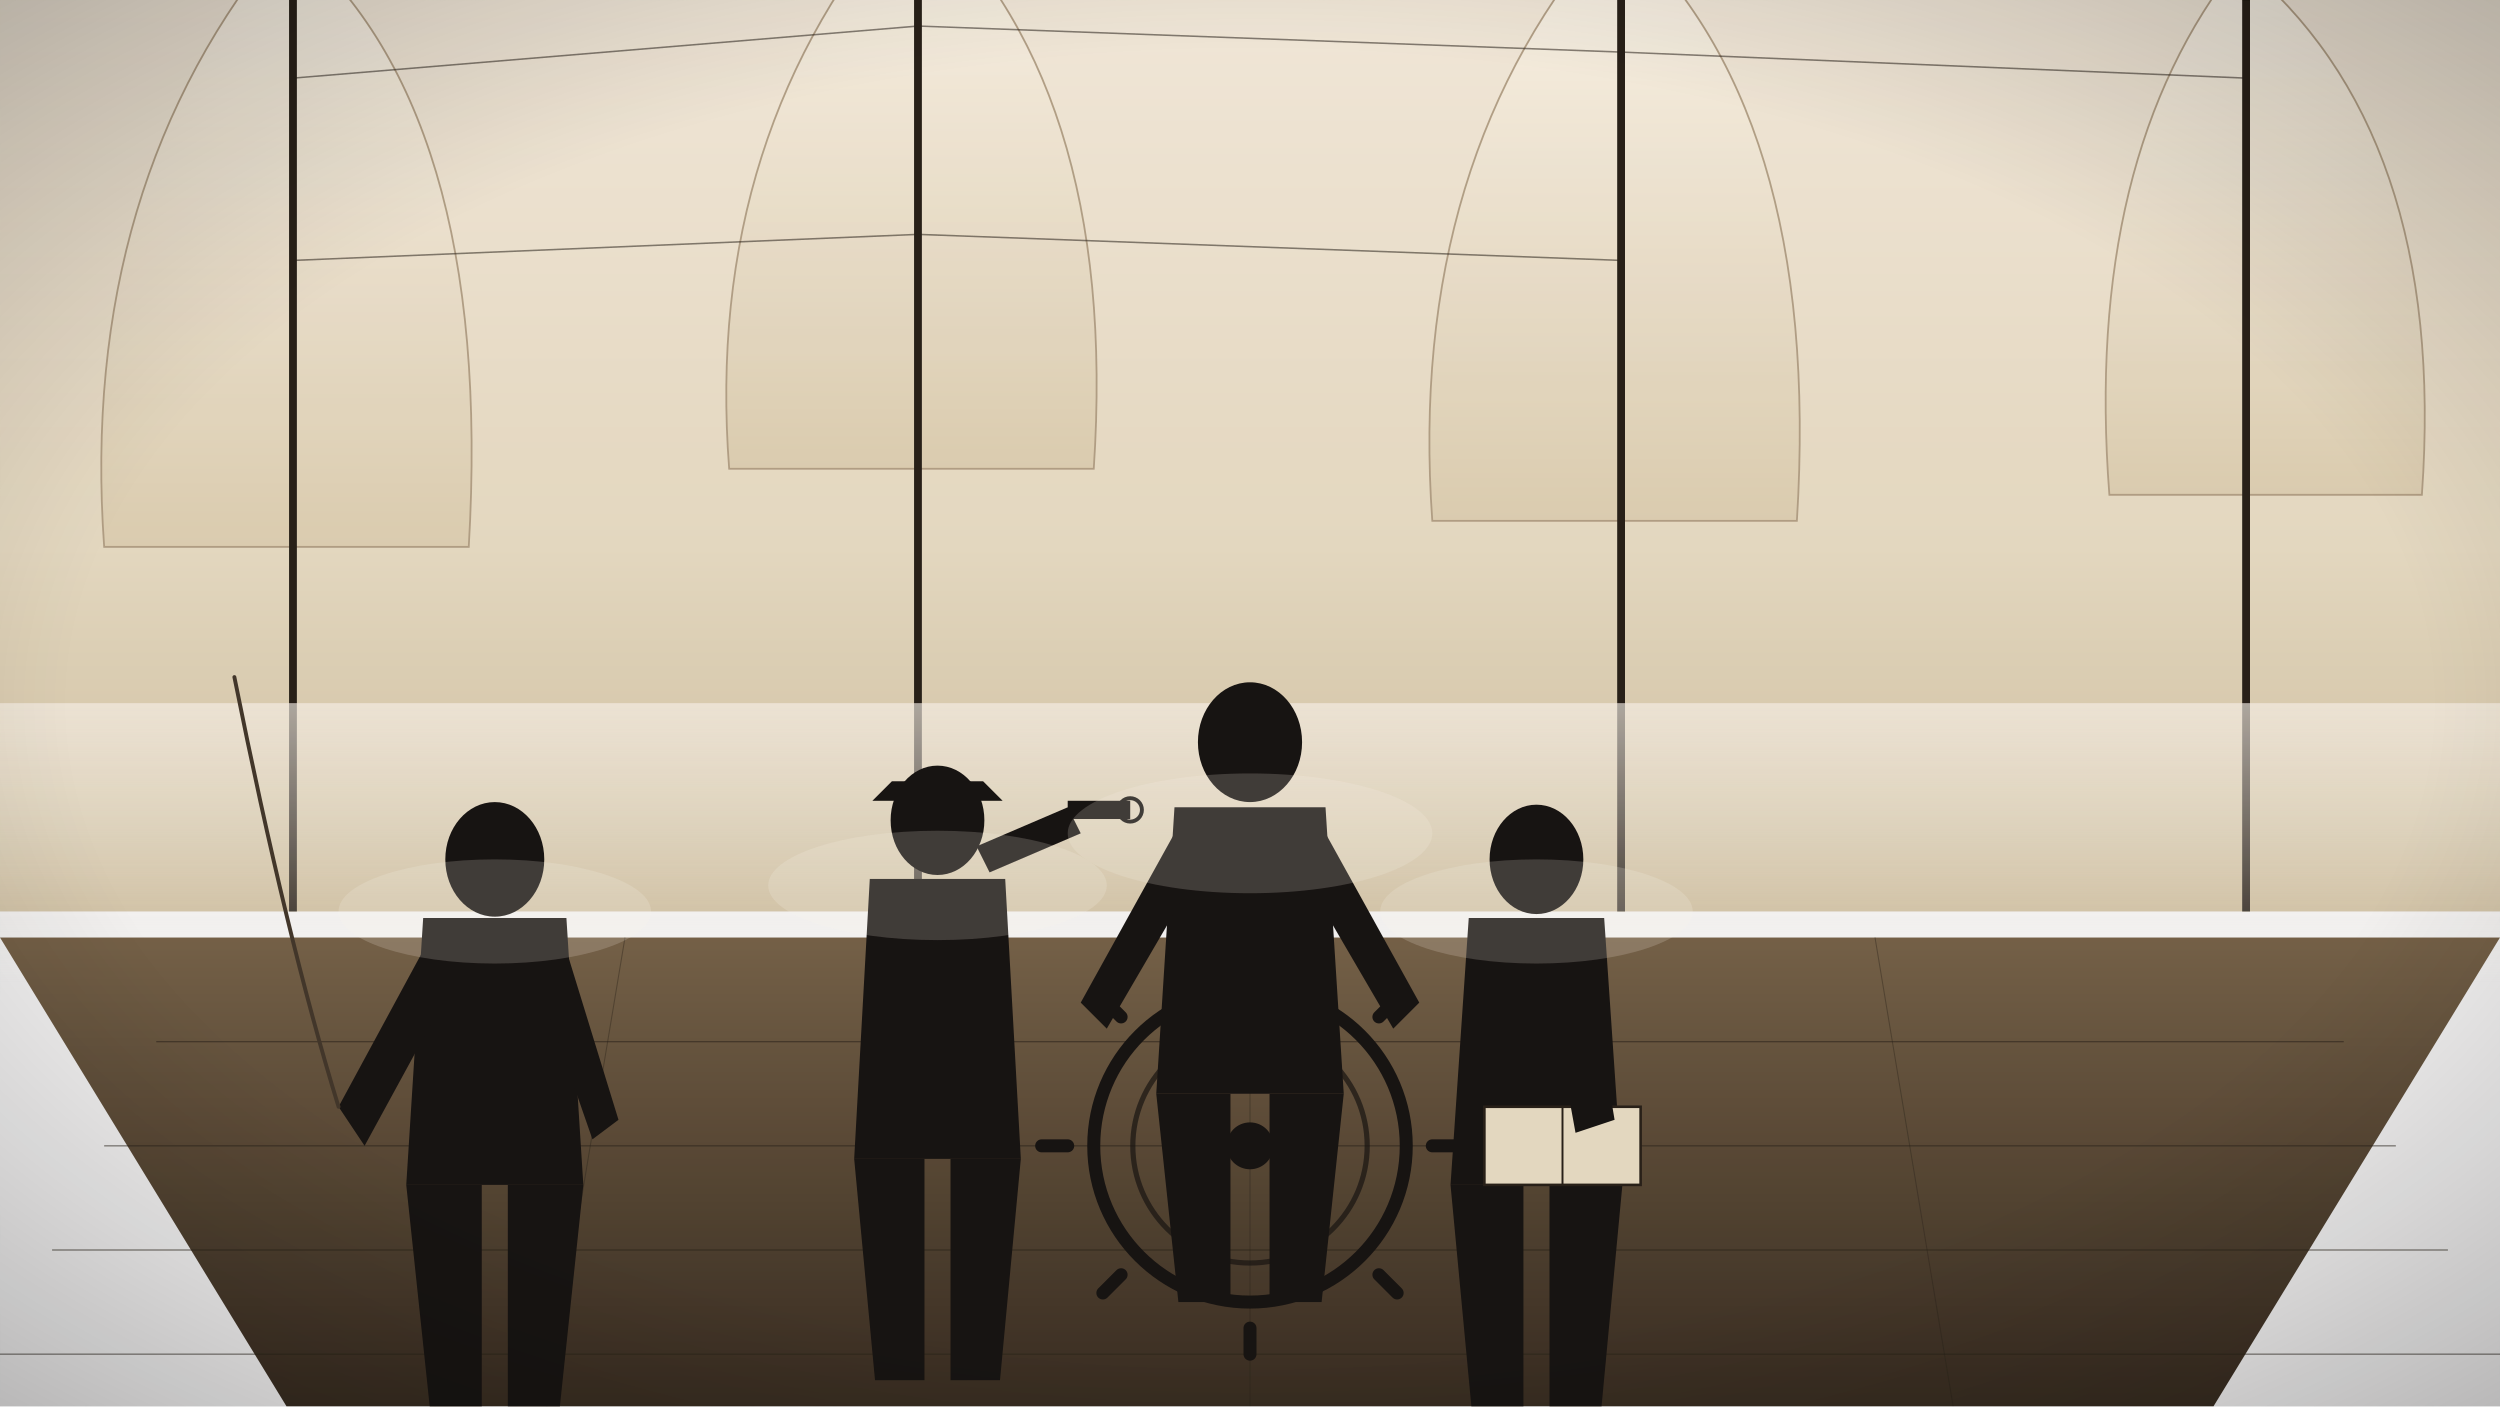
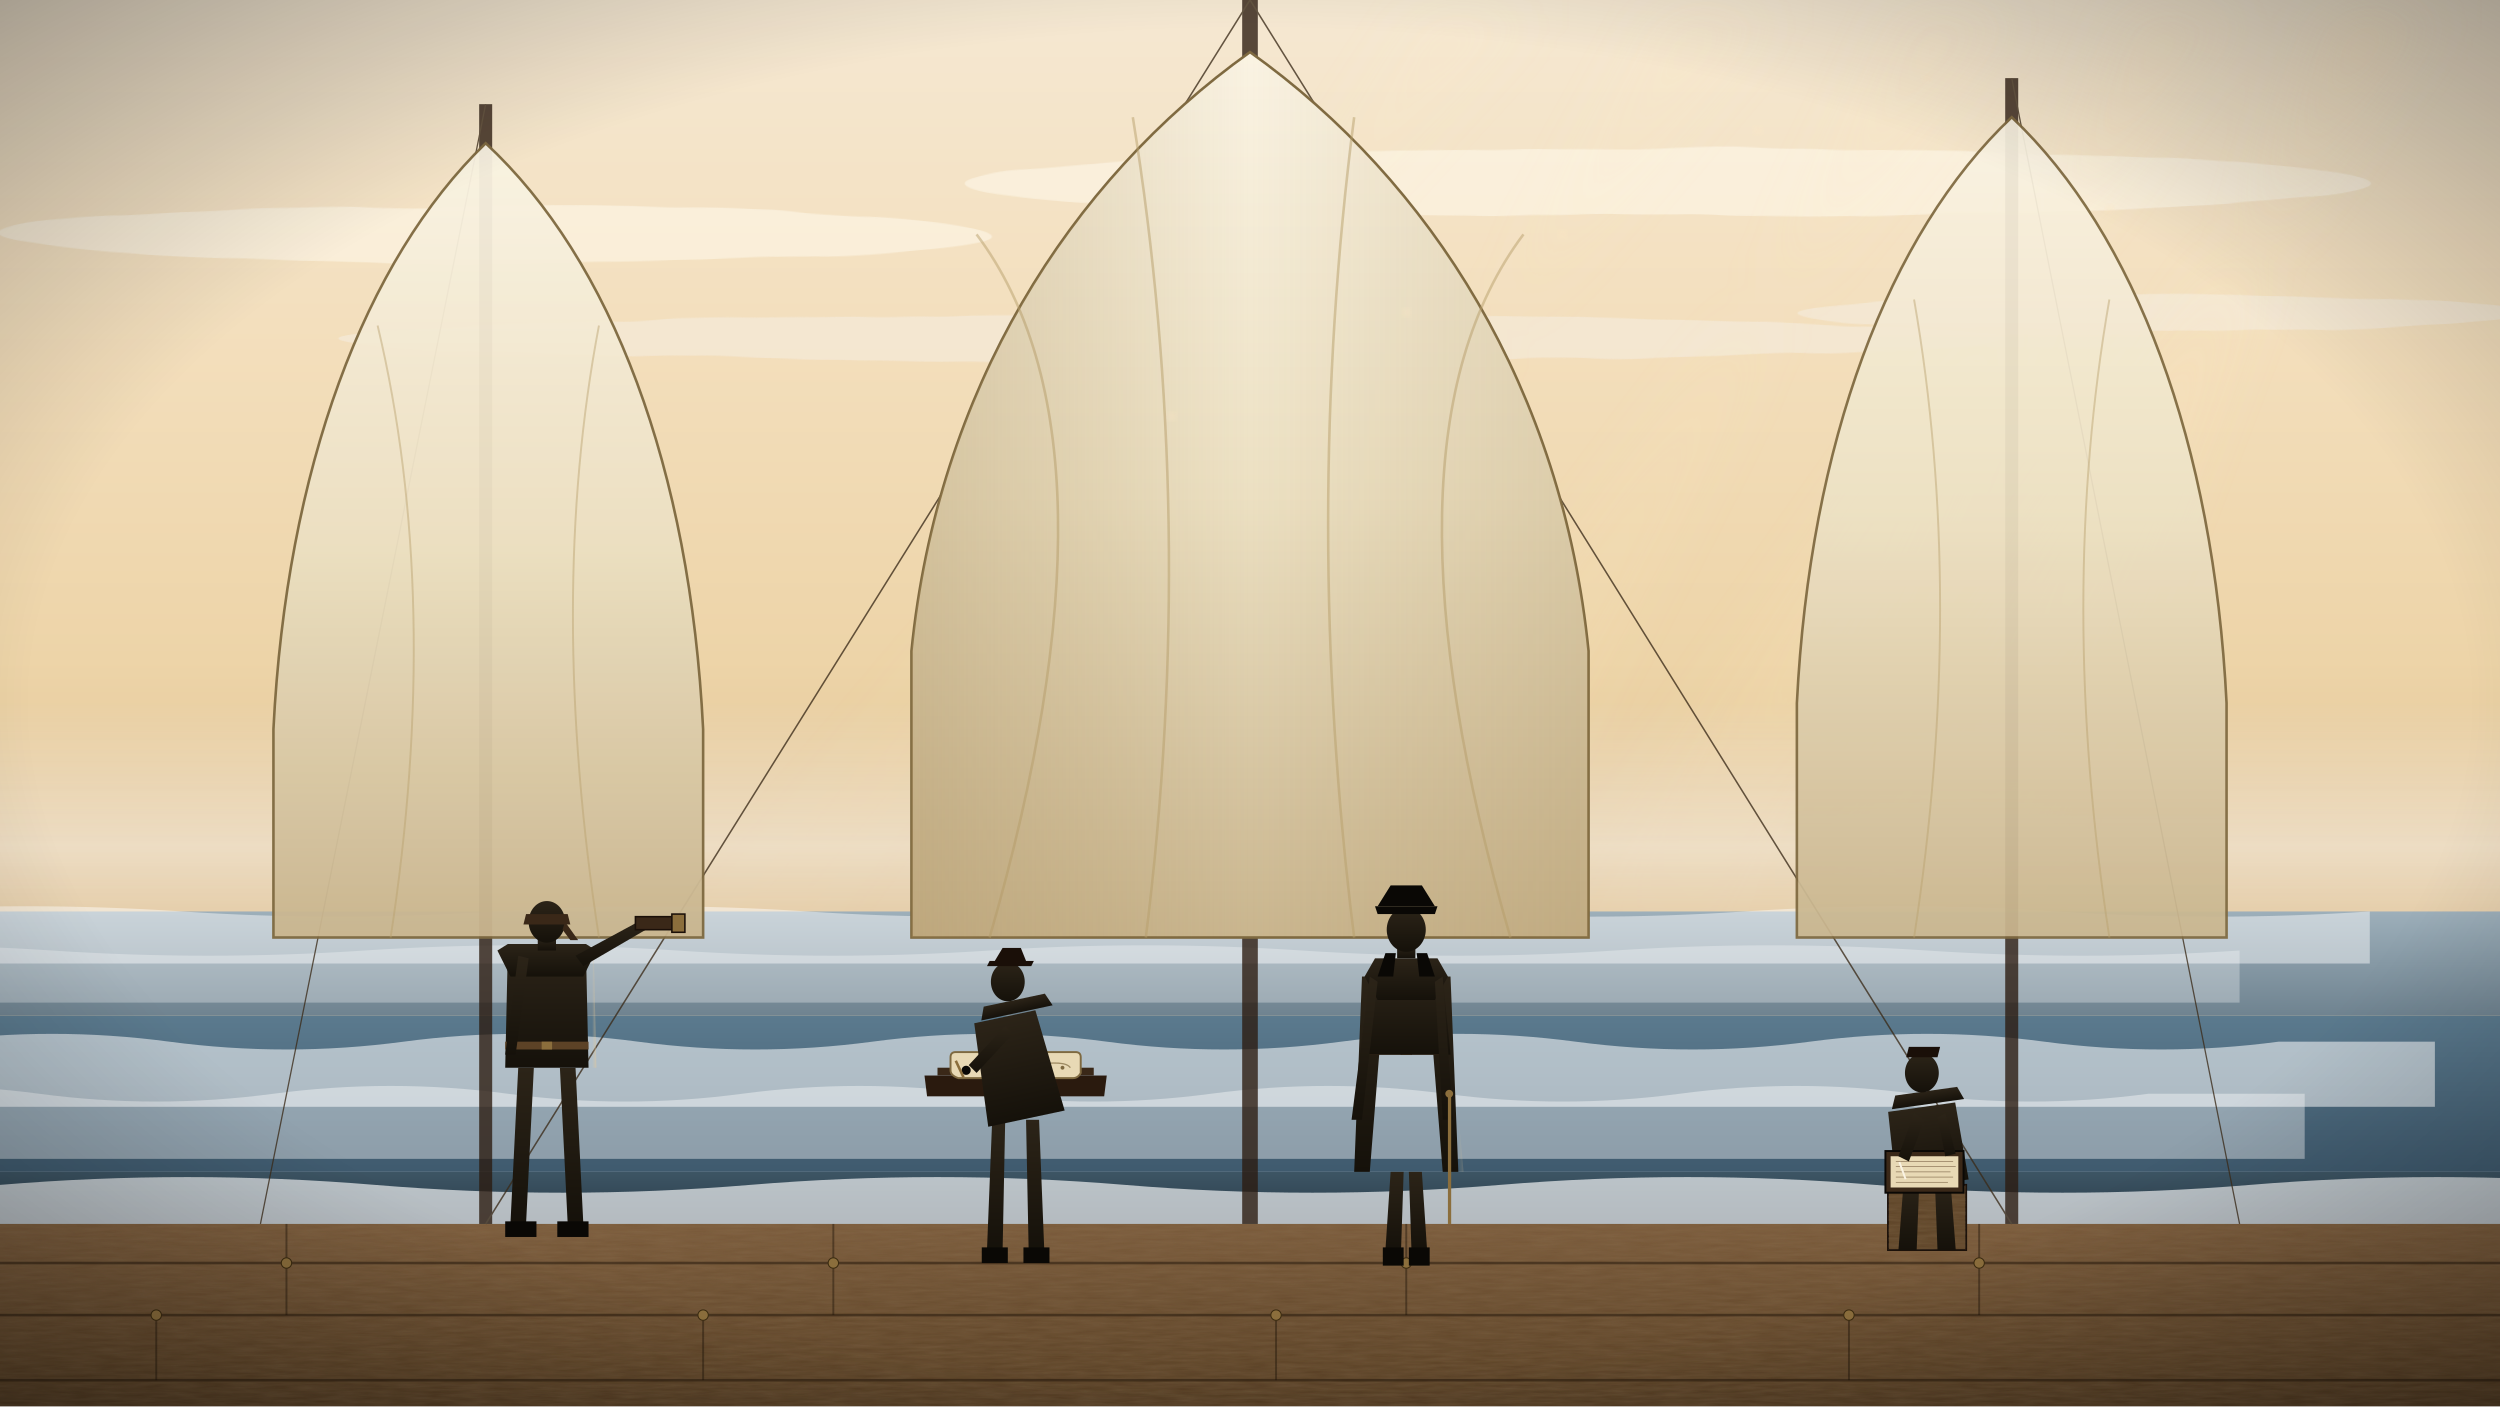
- <svg xmlns="http://www.w3.org/2000/svg" viewBox="0 0 1920 1080" preserveAspectRatio="xMidYMid slice" role="img" aria-label="Scene 02A — Crew on deck">
+ <svg xmlns="http://www.w3.org/2000/svg" viewBox="0 0 1920 1080" preserveAspectRatio="xMidYMid slice" role="img" aria-label="Scene 02A — Crew on deck (Cartoon Saloon pilot)">
  <defs>
-     <linearGradient id="sky02a" x1="0%" y1="0%" x2="0%" y2="100%">
-       <stop offset="0%" stop-color="#EFE6D6" />
-       <stop offset="60%" stop-color="#E2D6BD" />
-       <stop offset="100%" stop-color="#C8B998" />
-     </linearGradient>
-     <linearGradient id="deck02a" x1="0%" y1="0%" x2="0%" y2="100%">
-       <stop offset="0%" stop-color="#6E5A40" />
-       <stop offset="100%" stop-color="#2F2418" />
-     </linearGradient>
-     <linearGradient id="sail02a" x1="0%" y1="0%" x2="0%" y2="100%">
-       <stop offset="0%" stop-color="#FAF4E9" />
-       <stop offset="100%" stop-color="#D8C9AB" />
-     </linearGradient>
-     <linearGradient id="haze02a" x1="0%" y1="0%" x2="0%" y2="100%">
-       <stop offset="0%" stop-color="#F5EFE6" stop-opacity="0.65" />
+     <linearGradient id="s02_sky" x1="0%" y1="0%" x2="0%" y2="100%">
+       <stop offset="0%" stop-color="#F5E8D2" />
+       <stop offset="35%" stop-color="#F3DEBB" />
+       <stop offset="65%" stop-color="#EDD4A8" />
+       <stop offset="100%" stop-color="#D9B98A" />
+     </linearGradient>
+     <linearGradient id="s02_seaFar" x1="0%" y1="0%" x2="0%" y2="100%">
+       <stop offset="0%" stop-color="#9DAFBA" />
+       <stop offset="100%" stop-color="#6F8390" />
+     </linearGradient>
+     <linearGradient id="s02_seaMid" x1="0%" y1="0%" x2="0%" y2="100%">
+       <stop offset="0%" stop-color="#5B7A8E" />
+       <stop offset="100%" stop-color="#3F5A6E" />
+     </linearGradient>
+     <linearGradient id="s02_seaClose" x1="0%" y1="0%" x2="0%" y2="100%">
+       <stop offset="0%" stop-color="#3D5564" />
+       <stop offset="100%" stop-color="#1F2E3C" />
+     </linearGradient>
+     <linearGradient id="s02_deck" x1="0%" y1="0%" x2="0%" y2="100%">
+       <stop offset="0%" stop-color="#7A5A3A" />
+       <stop offset="60%" stop-color="#5C4226" />
+       <stop offset="100%" stop-color="#3E2C18" />
+     </linearGradient>
+     <linearGradient id="s02_sail" x1="0%" y1="0%" x2="0%" y2="100%">
+       <stop offset="0%" stop-color="#FAF3E3" />
+       <stop offset="50%" stop-color="#ECE0C2" />
+       <stop offset="100%" stop-color="#C9B58E" />
+     </linearGradient>
+     <linearGradient id="s02_sailShadow" x1="0%" y1="0%" x2="100%" y2="0%">
+       <stop offset="0%" stop-color="#A88D5C" stop-opacity="0.35" />
+       <stop offset="50%" stop-color="#A88D5C" stop-opacity="0" />
+       <stop offset="100%" stop-color="#A88D5C" stop-opacity="0.25" />
+     </linearGradient>
+     <linearGradient id="s02_rays" x1="100%" y1="0%" x2="20%" y2="100%">
+       <stop offset="0%" stop-color="#FFE9C2" stop-opacity="0.55" />
+       <stop offset="60%" stop-color="#FFE9C2" stop-opacity="0.15" />
+       <stop offset="100%" stop-color="#FFE9C2" stop-opacity="0" />
+     </linearGradient>
+     <linearGradient id="s02_char" x1="0%" y1="0%" x2="0%" y2="100%">
+       <stop offset="0%" stop-color="#2C2418" />
+       <stop offset="100%" stop-color="#15110A" />
+     </linearGradient>
+     <linearGradient id="s02_charRim" x1="100%" y1="0%" x2="0%" y2="0%">
+       <stop offset="0%" stop-color="#E8C896" stop-opacity="0.5" />
+       <stop offset="40%" stop-color="#E8C896" stop-opacity="0" />
+     </linearGradient>
+     <linearGradient id="s02_haze" x1="0%" y1="0%" x2="0%" y2="100%">
+       <stop offset="0%" stop-color="#F5EFE6" stop-opacity="0" />
+       <stop offset="50%" stop-color="#F5EFE6" stop-opacity="0.55" />
      <stop offset="100%" stop-color="#F5EFE6" stop-opacity="0" />
    </linearGradient>
-     <filter id="painterly02a" x="0%" y="0%" width="100%" height="100%">
-       <feTurbulence type="fractalNoise" baseFrequency="0.013" numOctaves="2" seed="9" />
-       <feDisplacementMap in="SourceGraphic" scale="2.5" />
-     </filter>
-     <radialGradient id="vig02a" cx="50%" cy="50%" r="78%">
-       <stop offset="60%" stop-color="#000" stop-opacity="0" />
-       <stop offset="100%" stop-color="#000" stop-opacity="0.3" />
+     <filter id="s02_woodGrain" x="0%" y="0%" width="100%" height="100%">
+       <feTurbulence type="fractalNoise" baseFrequency="0.04 0.4" numOctaves="3" seed="7" />
+       <feColorMatrix values="0 0 0 0 0.32  0 0 0 0 0.22  0 0 0 0 0.12  0 0 0 0.45 0" />
+       <feComposite in2="SourceGraphic" operator="in" />
+     </filter>
+     <filter id="s02_painterly" x="-5%" y="-5%" width="110%" height="110%">
+       <feTurbulence type="fractalNoise" baseFrequency="0.008" numOctaves="3" seed="13" />
+       <feDisplacementMap in="SourceGraphic" scale="6" />
+     </filter>
+     <filter id="s02_softGlow" x="-50%" y="-50%" width="200%" height="200%">
+       <feGaussianBlur stdDeviation="3" />
+     </filter>
+     <filter id="s02_rayBlur" x="-50%" y="-50%" width="200%" height="200%">
+       <feGaussianBlur stdDeviation="22" />
+     </filter>
+     <path id="s02_waveBack" d="M 0,0 Q 120,-8 240,0 T 480,0 T 720,0 T 960,0 T 1200,0 T 1440,0 T 1680,0 T 1920,0 L 1920,40 L 0,40 Z" />
+     <path id="s02_waveMid" d="M 0,0 Q 90,-12 180,0 T 360,0 T 540,0 T 720,0 T 900,0 T 1080,0 T 1260,0 T 1440,0 T 1620,0 T 1800,0 L 1920,0 L 1920,50 L 0,50 Z" />
+     <circle id="s02_dust" r="2" fill="#FFE9C2" filter="url(#s02_softGlow)" />
+   </defs>
+   <rect width="1920" height="780" fill="url(#s02_sky)" />
+   <g opacity="0.5" filter="url(#s02_painterly)">
+     <ellipse cx="380" cy="180" rx="380" ry="22" fill="#FFFBEF" />
+     <ellipse cx="1280" cy="140" rx="540" ry="26" fill="#FFFBEF" />
+     <ellipse cx="900" cy="260" rx="640" ry="18" fill="#F5EFE6" />
+     <ellipse cx="1660" cy="240" rx="280" ry="14" fill="#F5EFE6" />
+   </g>
+   <g filter="url(#s02_rayBlur)" opacity="0.85">
+     <polygon points="1900,-50 1820,-50 1400,1080 1100,1080" fill="url(#s02_rays)" />
+     <polygon points="1750,-50 1670,-50 1180,1080 920,1080" fill="url(#s02_rays)" opacity="0.7" />
+     <polygon points="1580,-50 1500,-50 940,1080 700,1080" fill="url(#s02_rays)" opacity="0.55" />
+     <polygon points="1400,-50 1320,-50 680,1080 460,1080" fill="url(#s02_rays)" opacity="0.4" />
+     <polygon points="1220,-50 1140,-50 380,1080 200,1080" fill="url(#s02_rays)" opacity="0.25" />
+   </g>
+   <rect x="0" y="540" width="1920" height="220" fill="url(#s02_haze)" />
+   <rect x="0" y="700" width="1920" height="80" fill="url(#s02_seaFar)" />
+   <use href="#s02_waveBack" x="-100" y="700" fill="#FFFFFF" opacity="0.45">
+     <animate attributeName="x" values="-100;-340;-100" dur="22s" repeatCount="indefinite" />
+   </use>
+   <use href="#s02_waveBack" x="-200" y="730" fill="#FFFFFF" opacity="0.3">
+     <animate attributeName="x" values="-200;-40;-200" dur="18s" repeatCount="indefinite" />
+   </use>
+   <rect x="0" y="780" width="1920" height="120" fill="url(#s02_seaMid)" />
+   <use href="#s02_waveMid" x="-50" y="800" fill="#FFFFFF" opacity="0.55">
+     <animate attributeName="x" values="-50;-280;-50" dur="14s" repeatCount="indefinite" />
+   </use>
+   <use href="#s02_waveMid" x="-150" y="840" fill="#FFFFFF" opacity="0.4">
+     <animate attributeName="x" values="-150;30;-150" dur="11s" repeatCount="indefinite" />
+   </use>
+   <rect x="0" y="900" width="1920" height="60" fill="url(#s02_seaClose)" />
+   <use href="#s02_waveMid" x="0" y="910" fill="#FFFFFF" opacity="0.65" transform="scale(1.6 1)">
+     <animate attributeName="x" values="0;-180;0" dur="9s" repeatCount="indefinite" />
+   </use>
+   <g>
+     <rect x="0" y="940" width="1920" height="180" fill="url(#s02_deck)" />
+     <rect x="0" y="940" width="1920" height="180" fill="url(#s02_deck)" filter="url(#s02_woodGrain)" opacity="0.6" />
+     <g stroke="#1F1408" stroke-width="2" opacity="0.5">
+       <line x1="0" y1="970" x2="1920" y2="970" />
+       <line x1="0" y1="1010" x2="1920" y2="1010" />
+       <line x1="0" y1="1060" x2="1920" y2="1060" />
+     </g>
+     <g stroke="#1F1408" stroke-width="1.5" opacity="0.45">
+       <line x1="220" y1="940" x2="220" y2="1010" />
+       <line x1="640" y1="940" x2="640" y2="1010" />
+       <line x1="1080" y1="940" x2="1080" y2="1010" />
+       <line x1="1520" y1="940" x2="1520" y2="1010" />
+       <line x1="120" y1="1010" x2="120" y2="1060" />
+       <line x1="540" y1="1010" x2="540" y2="1060" />
+       <line x1="980" y1="1010" x2="980" y2="1060" />
+       <line x1="1420" y1="1010" x2="1420" y2="1060" />
+     </g>
+     <g fill="#8B6E3C" stroke="#3A2A0F" stroke-width="0.8">
+       <circle cx="220" cy="970" r="4" />
+       <circle cx="640" cy="970" r="4" />
+       <circle cx="1080" cy="970" r="4" />
+       <circle cx="1520" cy="970" r="4" />
+       <circle cx="120" cy="1010" r="4" />
+       <circle cx="540" cy="1010" r="4" />
+       <circle cx="980" cy="1010" r="4" />
+       <circle cx="1420" cy="1010" r="4" />
+     </g>
+   </g>
+   <g opacity="0.78">
+     <rect x="954" y="0" width="12" height="940" fill="#2A1A0E" />
+     <rect x="368" y="80" width="10" height="860" fill="#2A1A0E" />
+     <rect x="1540" y="60" width="10" height="880" fill="#2A1A0E" />
+     <line x1="960" y1="0" x2="373" y2="940" stroke="#3A2A18" stroke-width="1.2" />
+     <line x1="960" y1="0" x2="1545" y2="940" stroke="#3A2A18" stroke-width="1.2" />
+     <line x1="373" y1="80" x2="200" y2="940" stroke="#3A2A18" stroke-width="1" />
+     <line x1="1545" y1="60" x2="1720" y2="940" stroke="#3A2A18" stroke-width="1" />
+   </g>
+   <g class="sails">
+     <animateTransform attributeName="transform" type="translate" values="0 0; 6 -4; 0 0; -5 -3; 0 0" keyTimes="0;0.25;0.5;0.75;1" dur="9s" repeatCount="indefinite" />
+     <path d="M 960,40 C 820,140 720,300 700,500 L 700,720 L 1220,720 L 1220,500 C 1200,300 1100,140 960,40 Z" fill="url(#s02_sail)" stroke="#7E6940" stroke-width="2" />
+     <path d="M 750,180 Q 870,340 760,720" fill="none" stroke="#B8A06C" stroke-width="2" opacity="0.5" />
+     <path d="M 870,90 Q 920,400 880,720" fill="none" stroke="#B8A06C" stroke-width="2" opacity="0.5" />
+     <path d="M 1040,90 Q 1000,400 1040,720" fill="none" stroke="#B8A06C" stroke-width="2" opacity="0.5" />
+     <path d="M 1170,180 Q 1050,340 1160,720" fill="none" stroke="#B8A06C" stroke-width="2" opacity="0.5" />
+     <path d="M 960,40 C 820,140 720,300 700,500 L 700,720 L 1220,720 L 1220,500 C 1200,300 1100,140 960,40 Z" fill="url(#s02_sailShadow)" />
+     <path d="M 373,110 C 280,200 220,360 210,560 L 210,720 L 540,720 L 540,560 C 530,360 470,200 373,110 Z" fill="url(#s02_sail)" stroke="#7E6940" stroke-width="2" opacity="0.95" />
+     <path d="M 290,250 Q 340,460 300,720" fill="none" stroke="#B8A06C" stroke-width="1.5" opacity="0.45" />
+     <path d="M 460,250 Q 420,460 460,720" fill="none" stroke="#B8A06C" stroke-width="1.5" opacity="0.45" />
+     <path d="M 1545,90 C 1640,180 1700,340 1710,540 L 1710,720 L 1380,720 L 1380,540 C 1390,340 1450,180 1545,90 Z" fill="url(#s02_sail)" stroke="#7E6940" stroke-width="2" opacity="0.93" />
+     <path d="M 1620,230 Q 1580,460 1620,720" fill="none" stroke="#B8A06C" stroke-width="1.5" opacity="0.45" />
+     <path d="M 1470,230 Q 1510,460 1470,720" fill="none" stroke="#B8A06C" stroke-width="1.5" opacity="0.45" />
+   </g>
+   <g transform="translate(420 780)">
+     <animateTransform attributeName="transform" type="translate" values="420 780; 420 778; 420 780; 420 779; 420 780" keyTimes="0;0.3;0.5;0.7;1" dur="5s" repeatCount="indefinite" />
+     <path d="M -22,40 L -28,160 L -16,160 L -10,40 Z" fill="url(#s02_char)" />
+     <path d="M 10,40 L 16,160 L 28,160 L 22,40 Z" fill="url(#s02_char)" />
+     <path d="M -32,158 L -8,158 L -8,170 L -32,170 Z" fill="#0A0805" />
+     <path d="M 8,158 L 32,158 L 32,170 L 8,170 Z" fill="#0A0805" />
+     <path d="M -30,-50 L -32,40 L 32,40 L 30,-50 Z" fill="url(#s02_char)" />
+     <rect x="-32" y="20" width="64" height="6" fill="#5C4226" />
+     <rect x="-4" y="20" width="8" height="6" fill="#8B6E3C" />
+     <path d="M -38,-50 L -28,-30 L 28,-30 L 38,-50 L 30,-55 L -30,-55 Z" fill="url(#s02_char)" />
+     <rect x="-7" y="-60" width="14" height="10" fill="url(#s02_char)" />
+     <ellipse cx="0" cy="-72" rx="14" ry="16" fill="url(#s02_char)" />
+     <path d="M -16,-78 L 16,-78 L 18,-70 L -18,-70 Z" fill="#3A2818" />
+     <path d="M 14,-72 L 24,-58 L 18,-58 L 12,-66 Z" fill="#3A2818" />
+     <path d="M 30,-50 L 32,40 L 38,40 L 36,-50 Z" fill="url(#s02_charRim)" />
+     <g>
+       <animateTransform attributeName="transform" type="rotate" values="-12 -8 -40; -8 -8 -40; -12 -8 -40" keyTimes="0;0.5;1" dur="6s" repeatCount="indefinite" />
+       <path d="M 22,-46 L 70,-72 L 76,-66 L 28,-38 Z" fill="url(#s02_char)" />
+       <rect x="68" y="-76" width="32" height="10" fill="#3A2818" stroke="#1A0F08" stroke-width="1.2" />
+       <rect x="96" y="-78" width="10" height="14" fill="#8B6E3C" stroke="#1A0F08" stroke-width="1.2" />
+     </g>
+     <path d="M -22,-46 L -32,30 L -24,30 L -14,-44 Z" fill="url(#s02_char)" />
+   </g>
+   <g transform="translate(780 800)">
+     <animateTransform attributeName="transform" type="translate" values="780 800; 780 798; 780 800; 780 799; 780 800" keyTimes="0;0.3;0.5;0.7;1" dur="6s" repeatCount="indefinite" />
+     <rect x="-60" y="20" width="120" height="6" fill="#3A2818" />
+     <path d="M -70,26 L -68,42 L 68,42 L 70,26 Z" fill="#2A1A0E" />
+     <path d="M -50,12 Q -50,8 -46,8 L 46,8 Q 50,8 50,12 L 50,24 Q 48,28 44,28 L -44,28 Q -50,26 -50,22 Z" fill="#E8D9B5" stroke="#7E6940" stroke-width="1.5" />
+     <path d="M -32,16 Q -10,22 14,18 T 42,20" fill="none" stroke="#7E6940" stroke-width="1" opacity="0.7" />
+     <circle cx="-20" cy="18" r="1.5" fill="#7E6940" />
+     <circle cx="36" cy="20" r="1.5" fill="#7E6940" />
+     <path d="M -18,60 L -22,160 L -10,160 L -8,60 Z" fill="url(#s02_char)" />
+     <path d="M 8,60 L 10,160 L 22,160 L 18,60 Z" fill="url(#s02_char)" />
+     <path d="M -26,158 L -6,158 L -6,170 L -26,170 Z" fill="#0A0805" />
+     <path d="M 6,158 L 26,158 L 26,170 L 6,170 Z" fill="#0A0805" />
+     <path d="M -24,-20 L -30,60 L 30,60 L 24,-20 Z" fill="url(#s02_char)" transform="rotate(-12 0 20)" />
+     <path d="M -28,-22 L 28,-22 L 24,-32 L -24,-32 Z" fill="url(#s02_char)" transform="rotate(-12 0 -27)" />
+     <ellipse cx="-6" cy="-46" rx="13" ry="15" fill="url(#s02_char)" />
+     <path d="M -22,-58 L 12,-58 L 14,-62 L -20,-62 Z M -16,-62 L 8,-62 L 4,-72 L -10,-72 Z" fill="#1A0F08" />
+     <path d="M -8,-12 L -36,18 L -30,24 L -2,-6 Z" fill="url(#s02_char)" />
+     <circle cx="-38" cy="22" r="3.5" fill="#0A0805" />
+     <rect x="-44" y="14" width="2" height="14" fill="#8B6E3C" transform="rotate(-25 -43 21)" />
+   </g>
+   <g transform="translate(1080 780)">
+     <animateTransform attributeName="transform" type="translate" values="1080 780; 1080 777; 1080 780; 1080 778; 1080 780" keyTimes="0;0.3;0.5;0.7;1" dur="5.5s" repeatCount="indefinite" />
+     <path d="M -34,-30 L -40,120 L -28,120 L -16,-30 Z" fill="url(#s02_char)" />
+     <path d="M 34,-30 L 40,120 L 28,120 L 16,-30 Z" fill="url(#s02_char)" />
+     <path d="M -12,120 L -16,180 L -4,180 L -2,120 Z" fill="url(#s02_char)" />
+     <path d="M 2,120 L 4,180 L 16,180 L 12,120 Z" fill="url(#s02_char)" />
+     <path d="M -18,178 L -2,178 L -2,192 L -18,192 Z" fill="#0A0805" />
+     <path d="M 2,178 L 18,178 L 18,192 L 2,192 Z" fill="#0A0805" />
+     <rect x="-32" y="22" width="64" height="8" fill="#5C4226" />
+     <rect x="-4" y="22" width="8" height="8" fill="#B89048" stroke="#3A2818" stroke-width="0.5" />
+     <path d="M -28,-30 L -34,30 L 34,30 L 28,-30 Z" fill="url(#s02_char)" />
+     <path d="M -32,-30 L -22,-12 L 22,-12 L 32,-30 L 24,-44 L -24,-44 Z" fill="url(#s02_char)" />
+     <path d="M -22,-30 L -16,-48 L -8,-48 L -10,-30 Z" fill="#0A0805" />
+     <path d="M 22,-30 L 16,-48 L 8,-48 L 10,-30 Z" fill="#0A0805" />
+     <rect x="-7" y="-54" width="14" height="10" fill="url(#s02_char)" />
+     <ellipse cx="0" cy="-66" rx="15" ry="17" fill="url(#s02_char)" />
+     <path d="M -22,-78 L 22,-78 L 24,-84 L -24,-84 Z" fill="#0A0805" />
+     <path d="M -22,-84 L 22,-84 L 12,-100 L -12,-100 Z" fill="#0A0805" />
+     <path d="M 34,30 L 40,120 L 44,120 L 36,30 Z" fill="url(#s02_charRim)" opacity="0.4" />
+     <path d="M -28,-30 L -42,80 L -34,80 L -22,-26 Z" fill="url(#s02_char)" />
+     <path d="M 28,-30 L 36,80 L 28,80 L 22,-26 Z" fill="url(#s02_char)" />
+     <rect x="32" y="60" width="2.5" height="100" fill="#8B6E3C" />
+     <circle cx="33" cy="60" r="3" fill="#8B6E3C" />
+   </g>
+   <g transform="translate(1480 870)">
+     <animateTransform attributeName="transform" type="translate" values="1480 870; 1480 869; 1480 870; 1480 869; 1480 870" keyTimes="0;0.3;0.5;0.7;1" dur="4.5s" repeatCount="indefinite" />
+     <rect x="-30" y="40" width="60" height="50" fill="#5C4226" stroke="#1A0F08" stroke-width="1.5" />
+     <rect x="-30" y="40" width="60" height="50" fill="#5C4226" filter="url(#s02_woodGrain)" opacity="0.7" />
+     <path d="M -18,38 L -22,90 L -8,90 L -6,38 Z" fill="url(#s02_char)" />
+     <path d="M 6,38 L 8,90 L 22,90 L 18,38 Z" fill="url(#s02_char)" />
+     <path d="M -26,-20 L -28,40 L 28,40 L 26,-20 Z" fill="url(#s02_char)" transform="rotate(-8 0 10)" />
+     <path d="M -28,-22 L 28,-22 L 24,-32 L -24,-32 Z" fill="url(#s02_char)" transform="rotate(-8 0 -27)" />
+     <ellipse cx="-4" cy="-46" rx="13" ry="15" fill="url(#s02_char)" />
+     <path d="M -16,-58 L 8,-58 L 10,-66 L -14,-66 Z" fill="#1A0F08" />
+     <rect x="-32" y="14" width="60" height="32" fill="#3A2818" stroke="#0A0805" stroke-width="1.5" />
+     <rect x="-28" y="18" width="52" height="24" fill="#E8D9B5" />
+     <g stroke="#5C4226" stroke-width="0.5" opacity="0.7">
+       <line x1="-24" y1="22" x2="20" y2="22" />
+       <line x1="-24" y1="26" x2="22" y2="26" />
+       <line x1="-24" y1="30" x2="18" y2="30" />
+       <line x1="-24" y1="34" x2="20" y2="34" />
+       <line x1="-24" y1="38" x2="16" y2="38" />
+     </g>
+     <g>
+       <animateTransform attributeName="transform" type="rotate" values="-2 0 -10; 2 0 -10; -2 0 -10" keyTimes="0;0.5;1" dur="3s" repeatCount="indefinite" />
+       <path d="M -10,-15 L -22,18 L -14,22 L -2,-10 Z" fill="url(#s02_char)" />
+       <rect x="-20" y="22" width="1.5" height="14" fill="#FAF3E3" transform="rotate(-20 -19 28)" />
+     </g>
+     <path d="M 14,-15 L 22,16 L 14,18 L 8,-12 Z" fill="url(#s02_char)" />
+   </g>
+   <g>
+     <use href="#s02_dust" x="1200" y="180">
+       <animate attributeName="y" values="180;560" dur="8s" repeatCount="indefinite" />
+       <animate attributeName="opacity" values="0;0.8;0.6;0" dur="8s" repeatCount="indefinite" />
+     </use>
+     <use href="#s02_dust" x="1350" y="100">
+       <animate attributeName="y" values="100;620" dur="11s" repeatCount="indefinite" />
+       <animate attributeName="opacity" values="0;0.7;0.5;0" dur="11s" repeatCount="indefinite" />
+     </use>
+     <use href="#s02_dust" x="1080" y="240">
+       <animate attributeName="y" values="240;700" dur="13s" repeatCount="indefinite" />
+       <animate attributeName="opacity" values="0;0.6;0.4;0" dur="13s" repeatCount="indefinite" />
+     </use>
+     <use href="#s02_dust" x="1480" y="60">
+       <animate attributeName="y" values="60;540" dur="9s" repeatCount="indefinite" />
+       <animate attributeName="opacity" values="0;0.7;0.5;0" dur="9s" repeatCount="indefinite" />
+     </use>
+     <use href="#s02_dust" x="1620" y="160">
+       <animate attributeName="y" values="160;620" dur="12s" repeatCount="indefinite" />
+       <animate attributeName="opacity" values="0;0.65;0.4;0" dur="12s" repeatCount="indefinite" />
+     </use>
+     <use href="#s02_dust" x="900" y="320">
+       <animate attributeName="y" values="320;760" dur="10s" repeatCount="indefinite" />
+       <animate attributeName="opacity" values="0;0.55;0.35;0" dur="10s" repeatCount="indefinite" />
+     </use>
+   </g>
+   <defs>
+     <radialGradient id="s02_vig" cx="50%" cy="50%" r="78%">
+       <stop offset="62%" stop-color="#000" stop-opacity="0" />
+       <stop offset="100%" stop-color="#000" stop-opacity="0.42" />
    </radialGradient>
  </defs>
-   <g transform="translate(960 540)">
-     <g>
-       <animateTransform attributeName="transform" type="scale" values="1; 1.04; 1.08" keyTimes="0;0.5;1" dur="8s" fill="freeze" />
-       <g transform="translate(-960 -540)">
-         <rect x="0" y="0" width="1920" height="700" fill="url(#sky02a)" />
-         <g opacity="0.92">
-           <path d="M 220,-50 Q 380,80 360,420 L 80,420 Q 60,140 220,-50 Z" fill="url(#sail02a)" stroke="#A8957A" stroke-width="1.4" />
-           <path d="M 700,-80 Q 860,60 840,360 L 560,360 Q 540,100 700,-80 Z" fill="url(#sail02a)" stroke="#A8957A" stroke-width="1.4" />
-           <path d="M 1240,-60 Q 1400,80 1380,400 L 1100,400 Q 1080,120 1240,-60 Z" fill="url(#sail02a)" stroke="#A8957A" stroke-width="1.4" />
-           <path d="M 1720,-30 Q 1880,100 1860,380 L 1620,380 Q 1600,120 1720,-30 Z" fill="url(#sail02a)" stroke="#A8957A" stroke-width="1.4" />
-         </g>
-         <line x1="225" y1="-20" x2="225" y2="700" stroke="#1F1810" stroke-width="6" />
-         <line x1="705" y1="-40" x2="705" y2="700" stroke="#1F1810" stroke-width="6" />
-         <line x1="1245" y1="-30" x2="1245" y2="700" stroke="#1F1810" stroke-width="6" />
-         <line x1="1725" y1="-10" x2="1725" y2="700" stroke="#1F1810" stroke-width="6" />
-         <g stroke="#1F1810" stroke-width="1.2" opacity="0.55">
-           <line x1="225" y1="60" x2="705" y2="20" />
-           <line x1="705" y1="20" x2="1245" y2="40" />
-           <line x1="1245" y1="40" x2="1725" y2="60" />
-           <line x1="225" y1="200" x2="705" y2="180" />
-           <line x1="705" y1="180" x2="1245" y2="200" />
-         </g>
-         <rect x="0" y="540" width="1920" height="220" fill="url(#haze02a)" />
-         <path d="M 0,720 L 1920,720 L 1700,1080 L 220,1080 Z" fill="url(#deck02a)" />
-         <g stroke="#1F1810" stroke-width="1" opacity="0.55">
-           <line x1="120" y1="800" x2="1800" y2="800" />
-           <line x1="80" y1="880" x2="1840" y2="880" />
-           <line x1="40" y1="960" x2="1880" y2="960" />
-           <line x1="0" y1="1040" x2="1920" y2="1040" />
-         </g>
-         <g stroke="#1F1810" stroke-width="0.8" opacity="0.4">
-           <line x1="480" y1="720" x2="420" y2="1080" />
-           <line x1="960" y1="720" x2="960" y2="1080" />
-           <line x1="1440" y1="720" x2="1500" y2="1080" />
-         </g>
-         <g transform="translate(960 880)">
-           <circle r="120" fill="none" stroke="#0E0B09" stroke-width="10" />
-           <circle r="90" fill="none" stroke="#0E0B09" stroke-width="4" opacity="0.7" />
-           <circle r="18" fill="#0E0B09" />
-           <g stroke="#0E0B09" stroke-width="10" stroke-linecap="round">
-             <line x1="0" y1="-140" x2="0" y2="-160" />
-             <line x1="0" y1="140" x2="0" y2="160" />
-             <line x1="-140" y1="0" x2="-160" y2="0" />
-             <line x1="140" y1="0" x2="160" y2="0" />
-             <line x1="-99" y1="-99" x2="-113" y2="-113" />
-             <line x1="99" y1="-99" x2="113" y2="-113" />
-             <line x1="-99" y1="99" x2="-113" y2="113" />
-             <line x1="99" y1="99" x2="113" y2="113" />
-           </g>
-         </g>
-         <g transform="translate(380 820)">
-           <ellipse cx="0" cy="-160" rx="38" ry="44" fill="#0E0B09" />
-           <path d="M -55,-115 L 55,-115 L 68,90 L -68,90 Z" fill="#0E0B09" />
-           <path d="M -68,90 L -50,260 L -10,260 L -10,90 Z" fill="#0E0B09" />
-           <path d="M 68,90 L 50,260 L 10,260 L 10,90 Z" fill="#0E0B09" />
-           <path d="M -55,-90 L -120,30 L -100,60 L -40,-50 Z" fill="#0E0B09" />
-           <path d="M 55,-90 L 95,40 L 75,55 L 35,-60 Z" fill="#0E0B09" />
-           <path d="M -120,30 Q -160,-100 -200,-300" fill="none" stroke="#3A2F22" stroke-width="3" stroke-linecap="round" />
-         </g>
-         <g transform="translate(720 800)">
-           <ellipse cx="0" cy="-170" rx="36" ry="42" fill="#0E0B09" />
-           <path d="M -50,-185 L 50,-185 L 35,-200 L -35,-200 Z" fill="#0E0B09" />
-           <path d="M -52,-125 L 52,-125 L 64,90 L -64,90 Z" fill="#0E0B09" />
-           <path d="M -64,90 L -48,260 L -10,260 L -10,90 Z" fill="#0E0B09" />
-           <path d="M 64,90 L 48,260 L 10,260 L 10,90 Z" fill="#0E0B09" />
-           <path d="M 30,-150 L 100,-180 L 110,-160 L 40,-130 Z" fill="#0E0B09" />
-           <rect x="100" y="-185" width="48" height="14" fill="#0E0B09" />
-           <circle cx="148" cy="-178" r="9" fill="none" stroke="#0E0B09" stroke-width="3" />
-         </g>
-         <g transform="translate(1180 820)">
-           <ellipse cx="0" cy="-160" rx="36" ry="42" fill="#0E0B09" />
-           <path d="M -52,-115 L 52,-115 L 66,90 L -66,90 Z" fill="#0E0B09" />
-           <path d="M -66,90 L -50,260 L -10,260 L -10,90 Z" fill="#0E0B09" />
-           <path d="M 66,90 L 50,260 L 10,260 L 10,90 Z" fill="#0E0B09" />
-           <path d="M -40,30 L 80,30 L 80,90 L -40,90 Z" fill="#E2D6BD" stroke="#1F1810" stroke-width="2" />
-           <line x1="20" y1="30" x2="20" y2="90" stroke="#1F1810" stroke-width="1.5" />
-           <path d="M 40,-80 L 60,40 L 30,50 L 10,-60 Z" fill="#0E0B09" />
-         </g>
-         <g transform="translate(960 740)">
-           <ellipse cx="0" cy="-170" rx="40" ry="46" fill="#0E0B09" />
-           <path d="M -58,-120 L 58,-120 L 72,100 L -72,100 Z" fill="#0E0B09" />
-           <path d="M -58,-100 L -130,30 L -110,50 L -40,-70 Z" fill="#0E0B09" />
-           <path d="M 58,-100 L 130,30 L 110,50 L 40,-70 Z" fill="#0E0B09" />
-           <path d="M -72,100 L -55,260 L -15,260 L -15,100 Z" fill="#0E0B09" />
-           <path d="M 72,100 L 55,260 L 15,260 L 15,100 Z" fill="#0E0B09" />
-         </g>
-         <g opacity="0.18">
-           <ellipse cx="380" cy="700" rx="120" ry="40" fill="#FAF4E9" />
-           <ellipse cx="720" cy="680" rx="130" ry="42" fill="#FAF4E9" />
-           <ellipse cx="1180" cy="700" rx="120" ry="40" fill="#FAF4E9" />
-           <ellipse cx="960" cy="640" rx="140" ry="46" fill="#FAF4E9" />
-         </g>
-       </g>
-     </g>
-   </g>
-   <rect width="1920" height="1080" fill="#F5EFE6" opacity="0.04" filter="url(#painterly02a)" pointer-events="none" />
-   <rect width="1920" height="1080" fill="url(#vig02a)" pointer-events="none" />
+   <rect width="1920" height="1080" fill="url(#s02_vig)" pointer-events="none" />
</svg>
